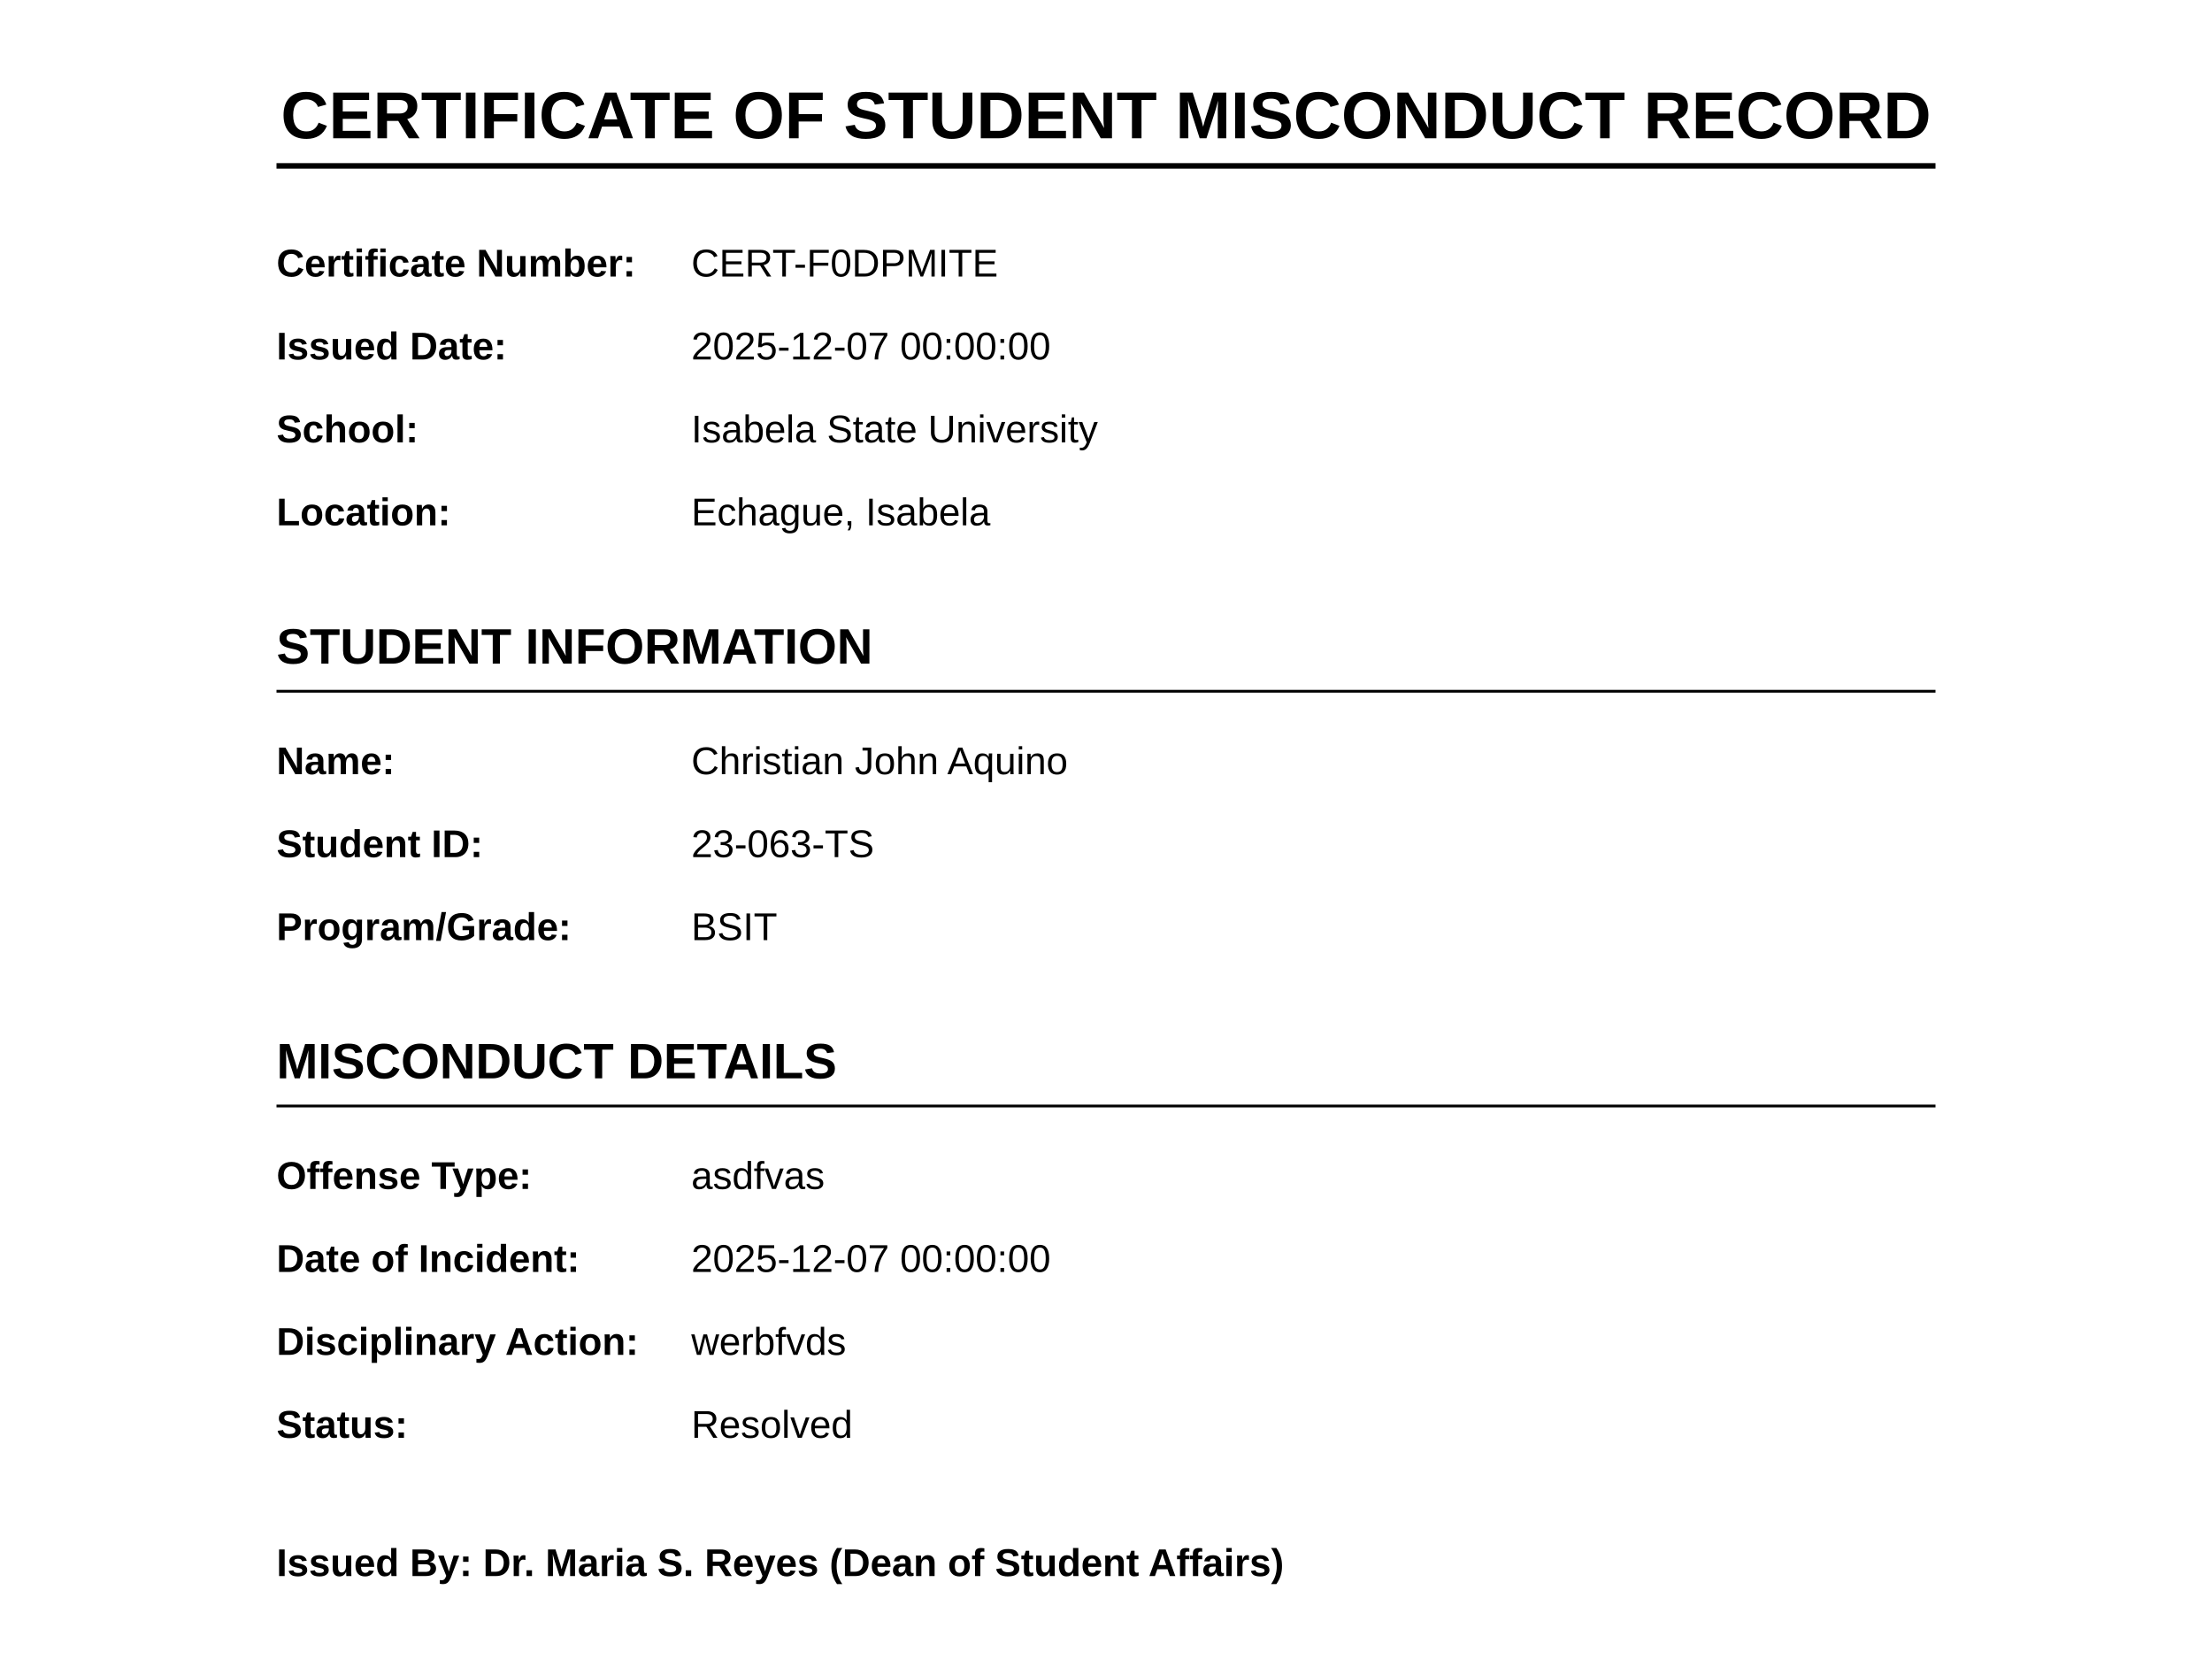
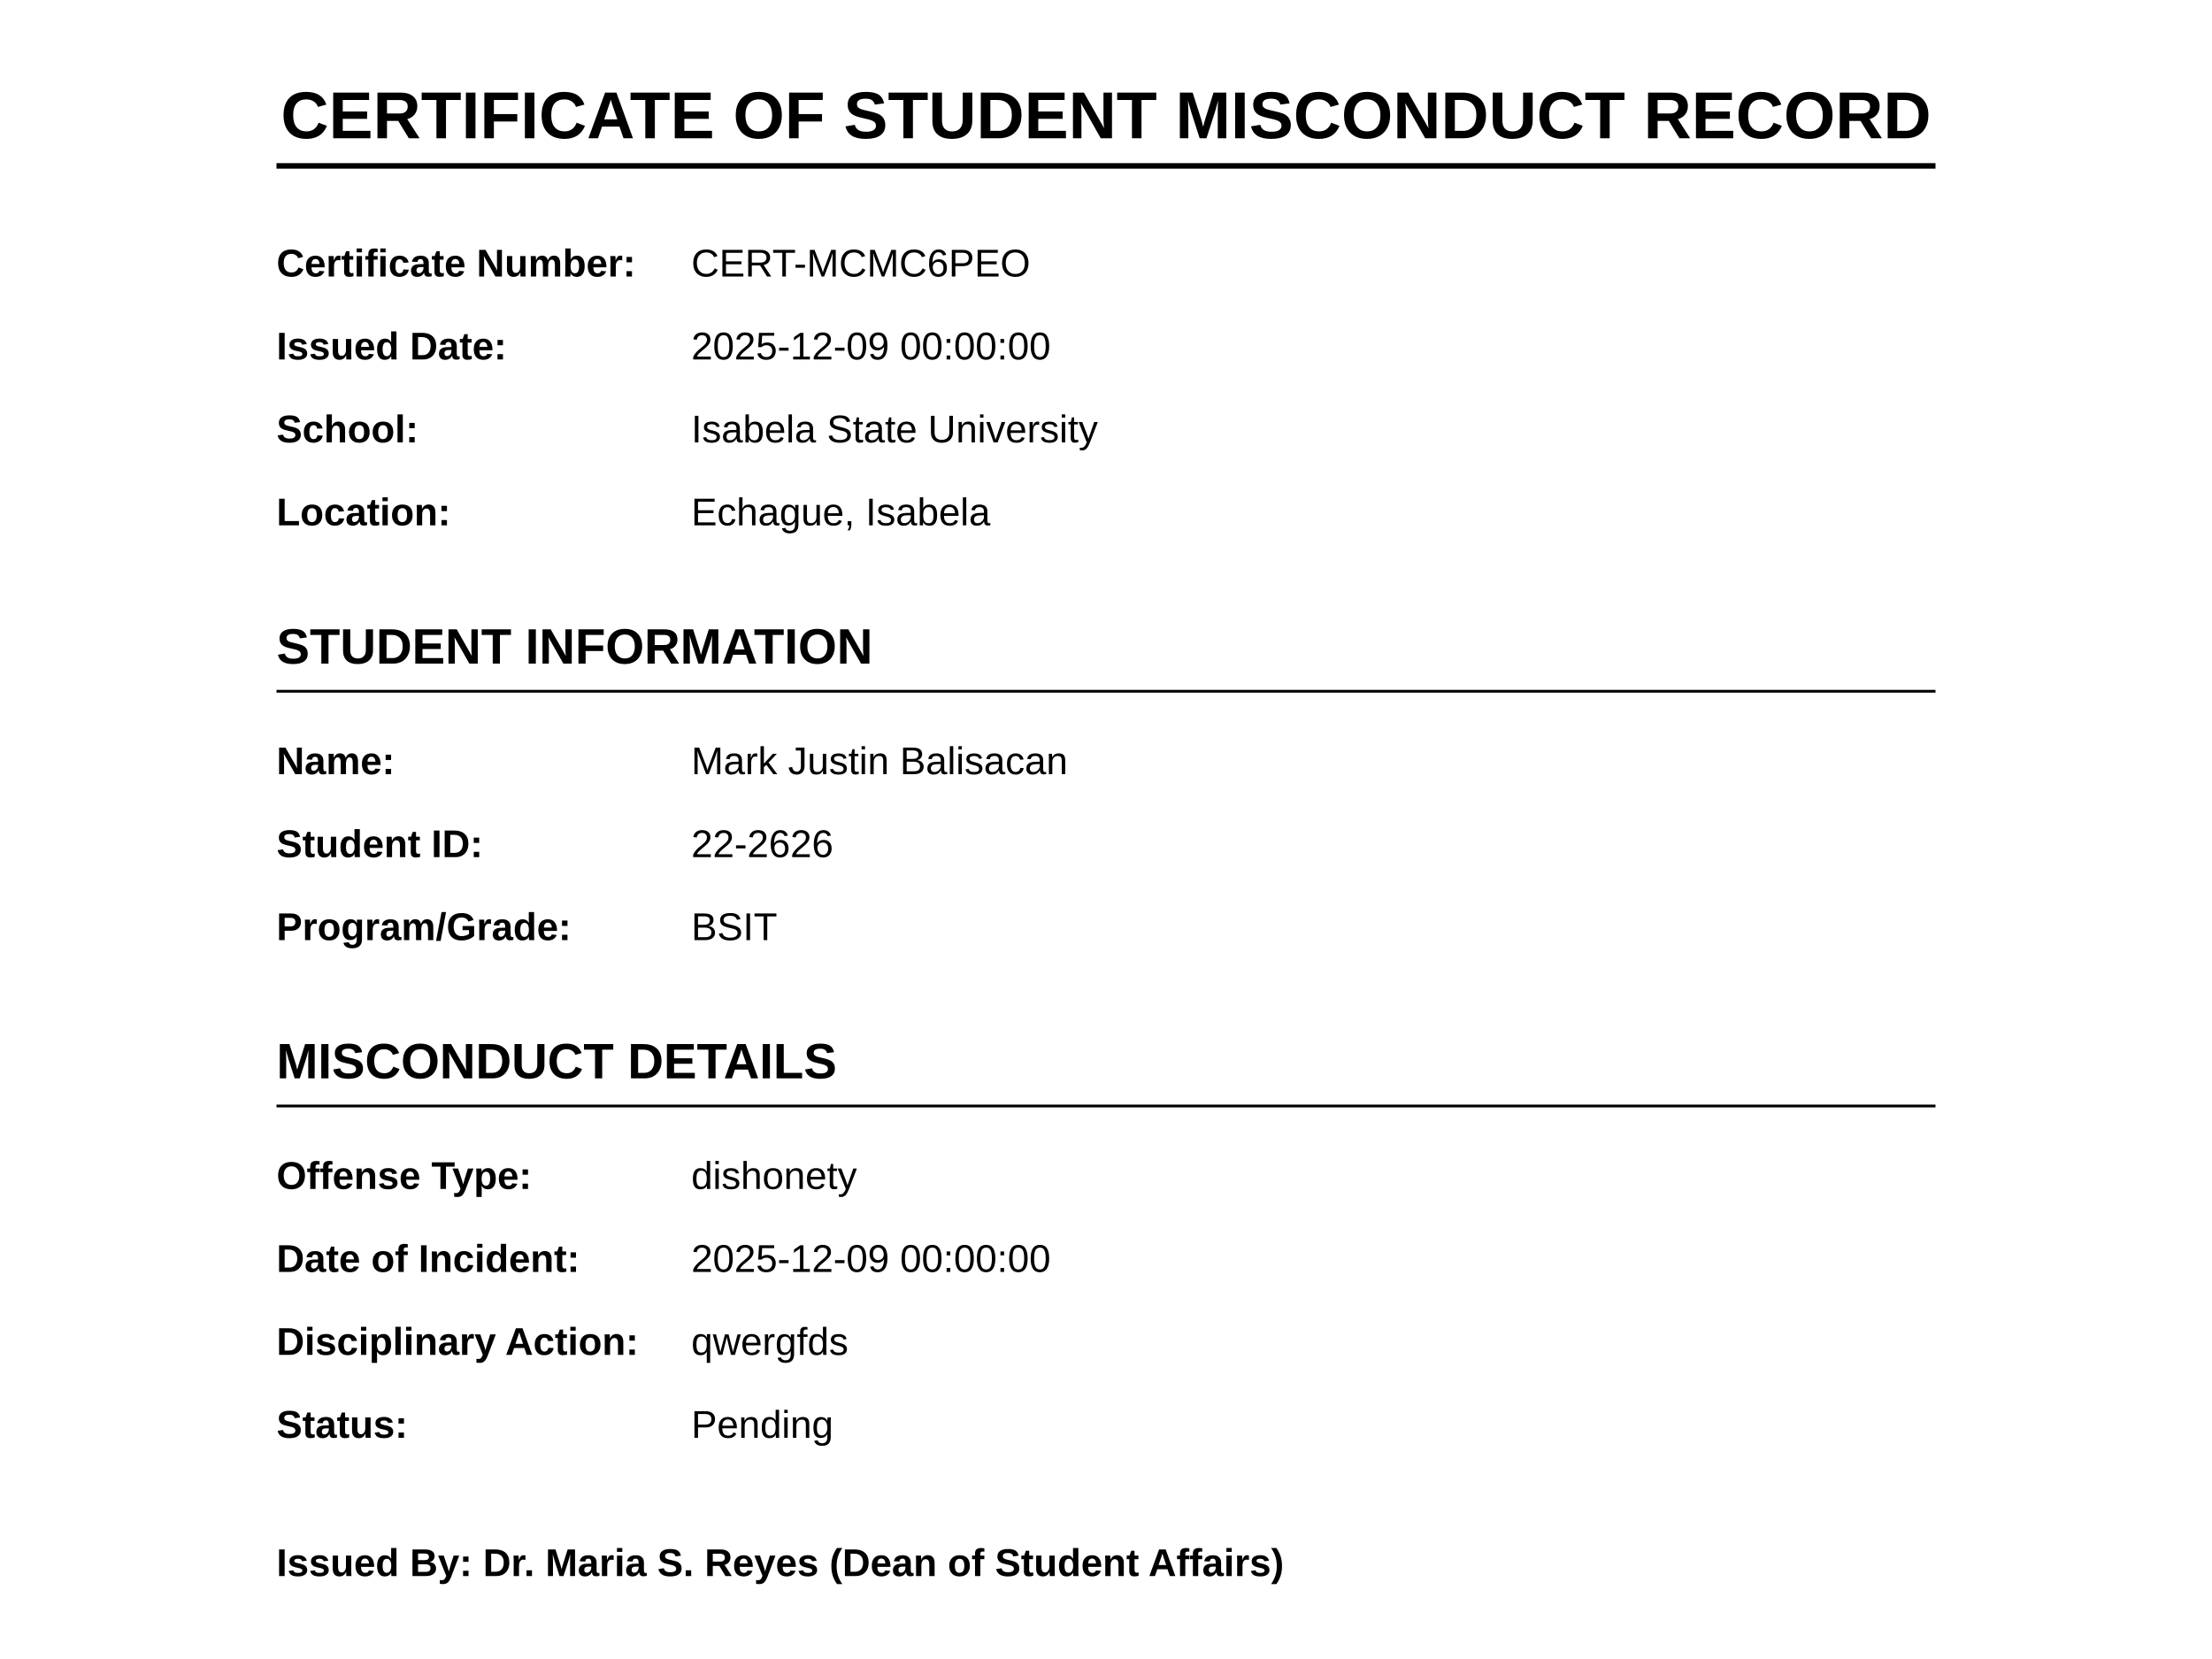
<svg xmlns="http://www.w3.org/2000/svg" width="800" height="600">
  <rect width="100%" height="100%" fill="white" />
  <style>text { font-family: Arial, sans-serif; }.title { font-size: 24px; font-weight: bold; text-anchor: middle; }.heading { font-size: 18px; font-weight: bold; }.label { font-size: 14px; font-weight: bold; }.value { font-size: 14px; }</style>
  <text x="400" y="50" class="title">CERTIFICATE OF STUDENT MISCONDUCT RECORD</text>
  <line x1="100" y1="60" x2="700" y2="60" stroke="black" stroke-width="2" />
  <text x="100" y="100" class="label">Certificate Number:</text>
-   <text x="250" y="100" class="value">CERT-F0DPMITE</text>
+   <text x="250" y="100" class="value">CERT-MCMC6PEO</text>
  <text x="100" y="130" class="label">Issued Date:</text>
-   <text x="250" y="130" class="value">2025-12-07 00:00:00</text>
+   <text x="250" y="130" class="value">2025-12-09 00:00:00</text>
  <text x="100" y="160" class="label">School:</text>
  <text x="250" y="160" class="value">Isabela State University</text>
  <text x="100" y="190" class="label">Location:</text>
  <text x="250" y="190" class="value">Echague, Isabela</text>
  <text x="100" y="240" class="heading">STUDENT INFORMATION</text>
  <line x1="100" y1="250" x2="700" y2="250" stroke="black" stroke-width="1" />
  <text x="100" y="280" class="label">Name:</text>
-   <text x="250" y="280" class="value">Christian John Aquino</text>
+   <text x="250" y="280" class="value">Mark Justin Balisacan</text>
  <text x="100" y="310" class="label">Student ID:</text>
-   <text x="250" y="310" class="value">23-063-TS</text>
+   <text x="250" y="310" class="value">22-2626</text>
  <text x="100" y="340" class="label">Program/Grade:</text>
  <text x="250" y="340" class="value">BSIT</text>
  <text x="100" y="390" class="heading">MISCONDUCT DETAILS</text>
  <line x1="100" y1="400" x2="700" y2="400" stroke="black" stroke-width="1" />
  <text x="100" y="430" class="label">Offense Type:</text>
-   <text x="250" y="430" class="value">asdfvas</text>
+   <text x="250" y="430" class="value">dishonety</text>
  <text x="100" y="460" class="label">Date of Incident:</text>
-   <text x="250" y="460" class="value">2025-12-07 00:00:00</text>
+   <text x="250" y="460" class="value">2025-12-09 00:00:00</text>
  <text x="100" y="490" class="label">Disciplinary Action:</text>
-   <text x="250" y="490" class="value">werbfvds</text>
+   <text x="250" y="490" class="value">qwergfds</text>
  <text x="100" y="520" class="label">Status:</text>
-   <text x="250" y="520" class="value">Resolved</text>
+   <text x="250" y="520" class="value">Pending</text>
  <text x="100" y="570" class="label">Issued By: Dr. Maria S. Reyes (Dean of Student Affairs)</text>
</svg>
